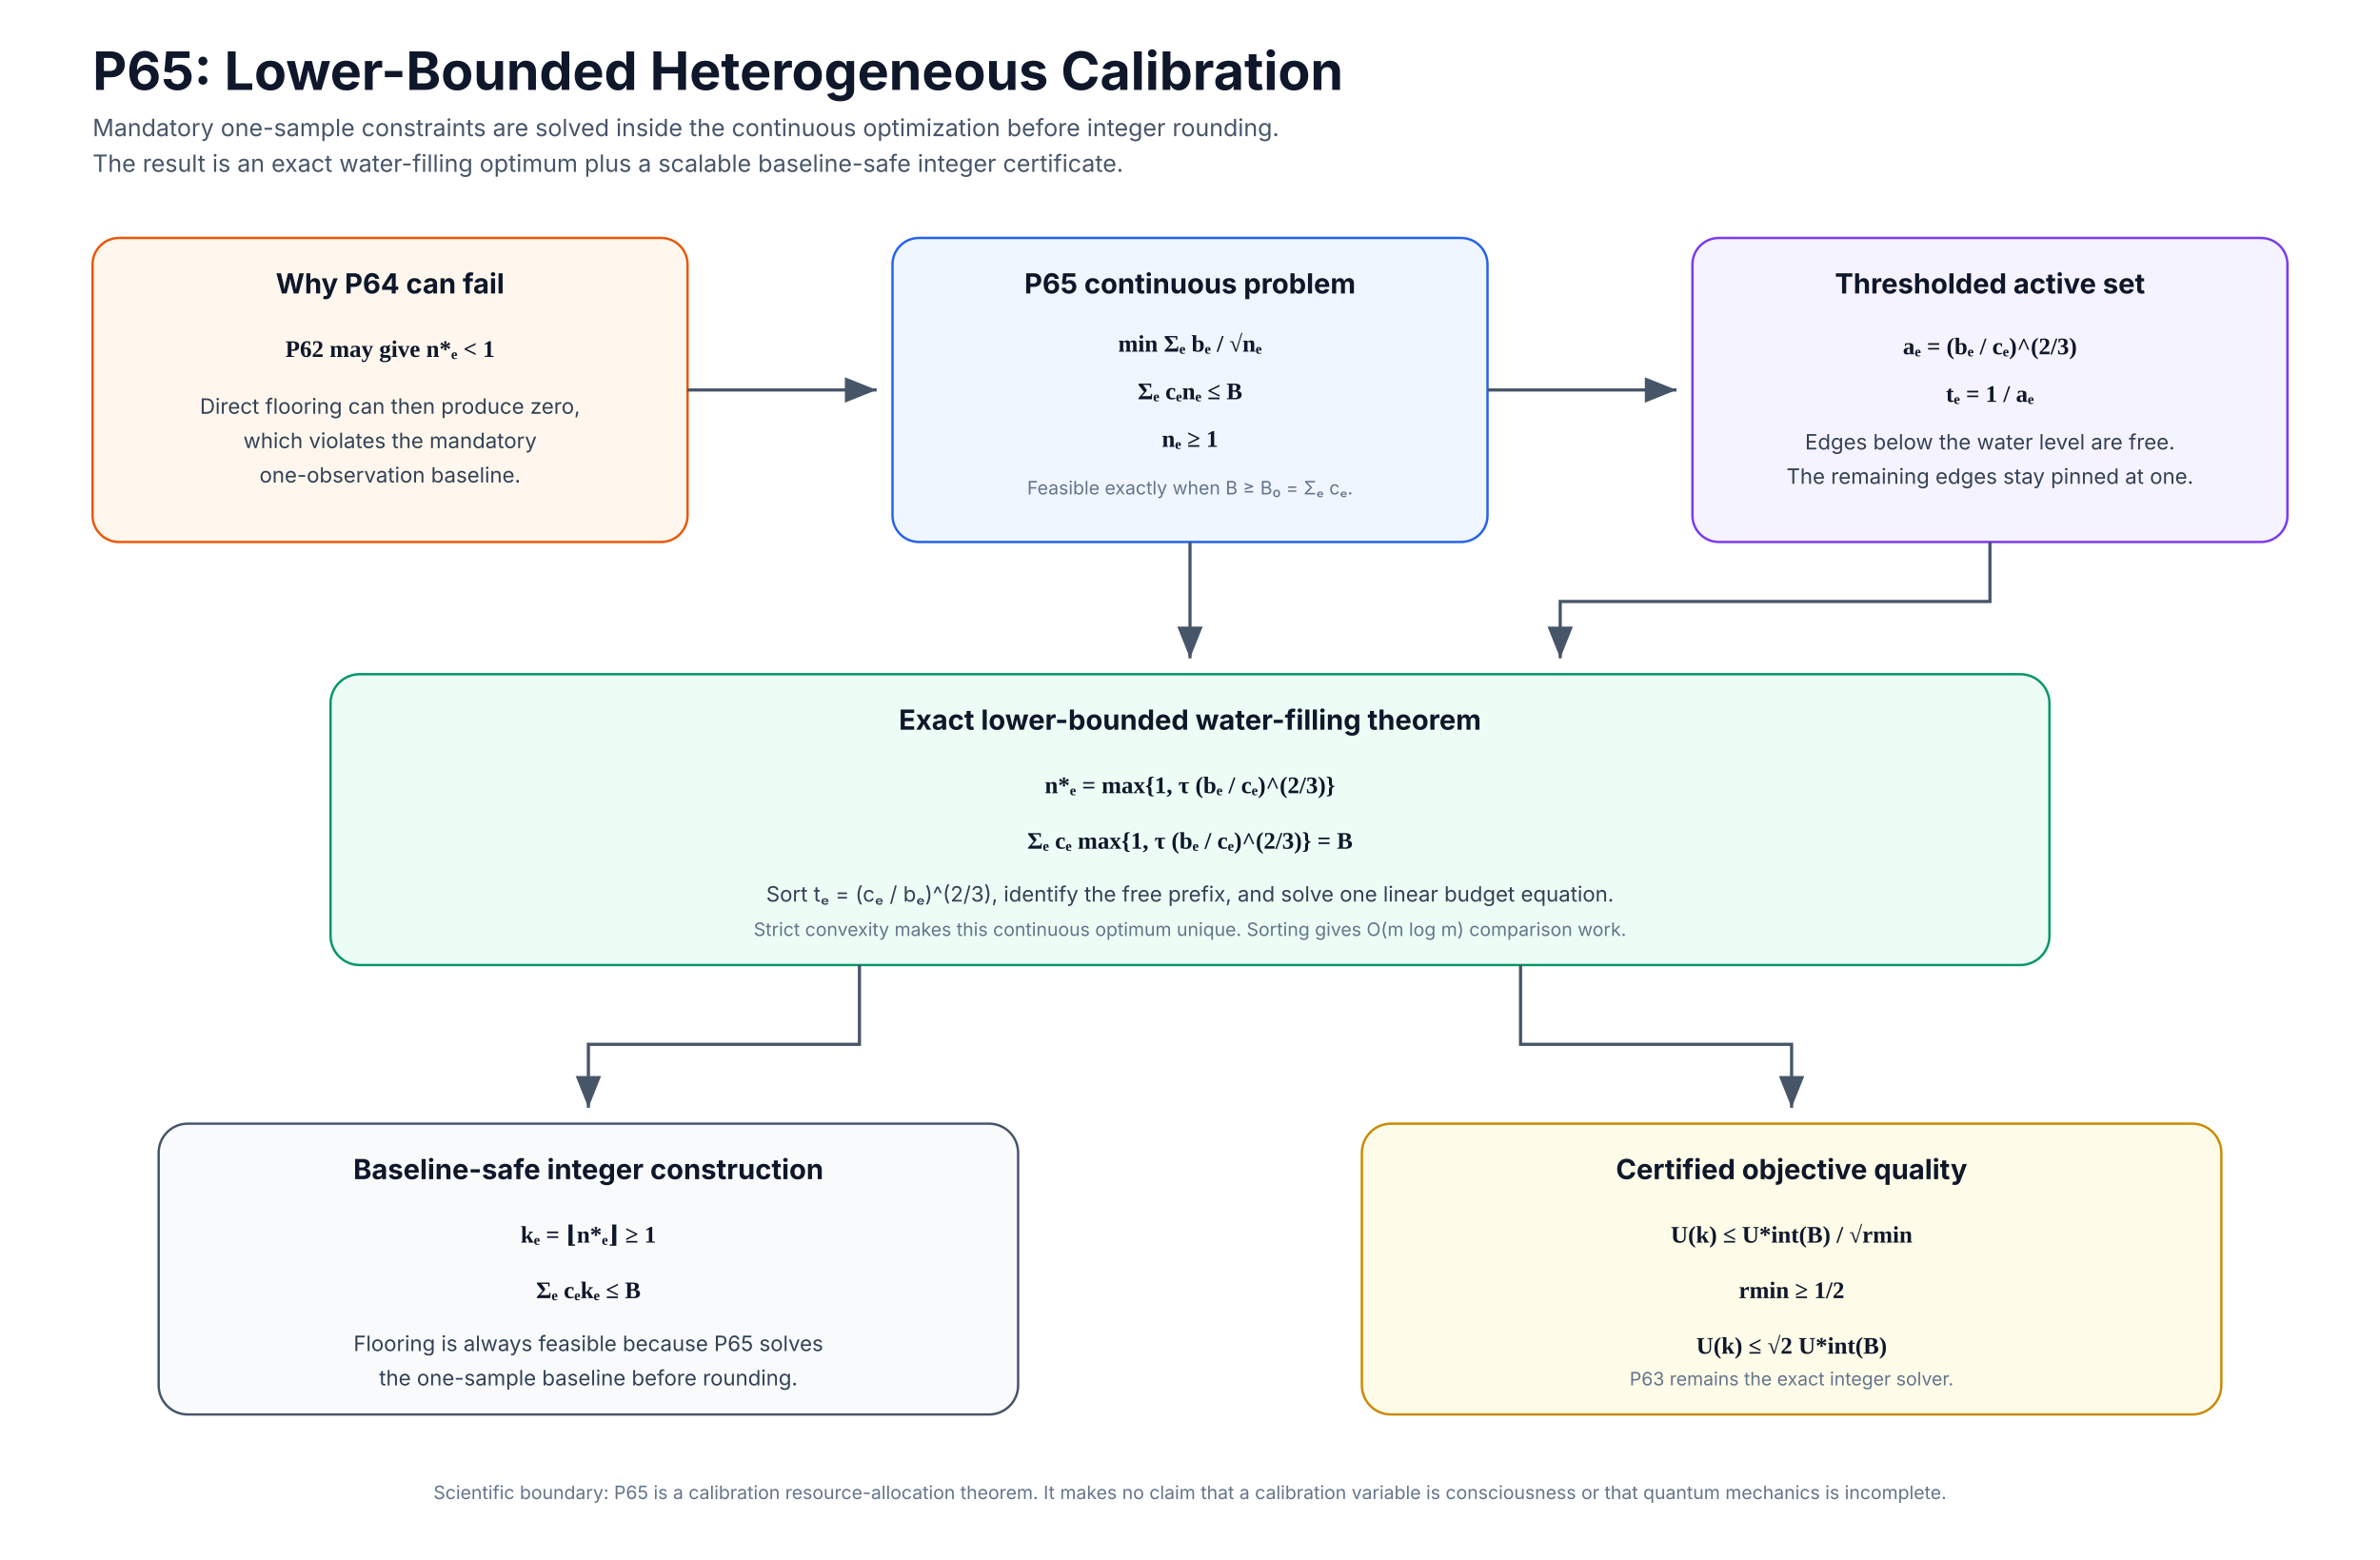
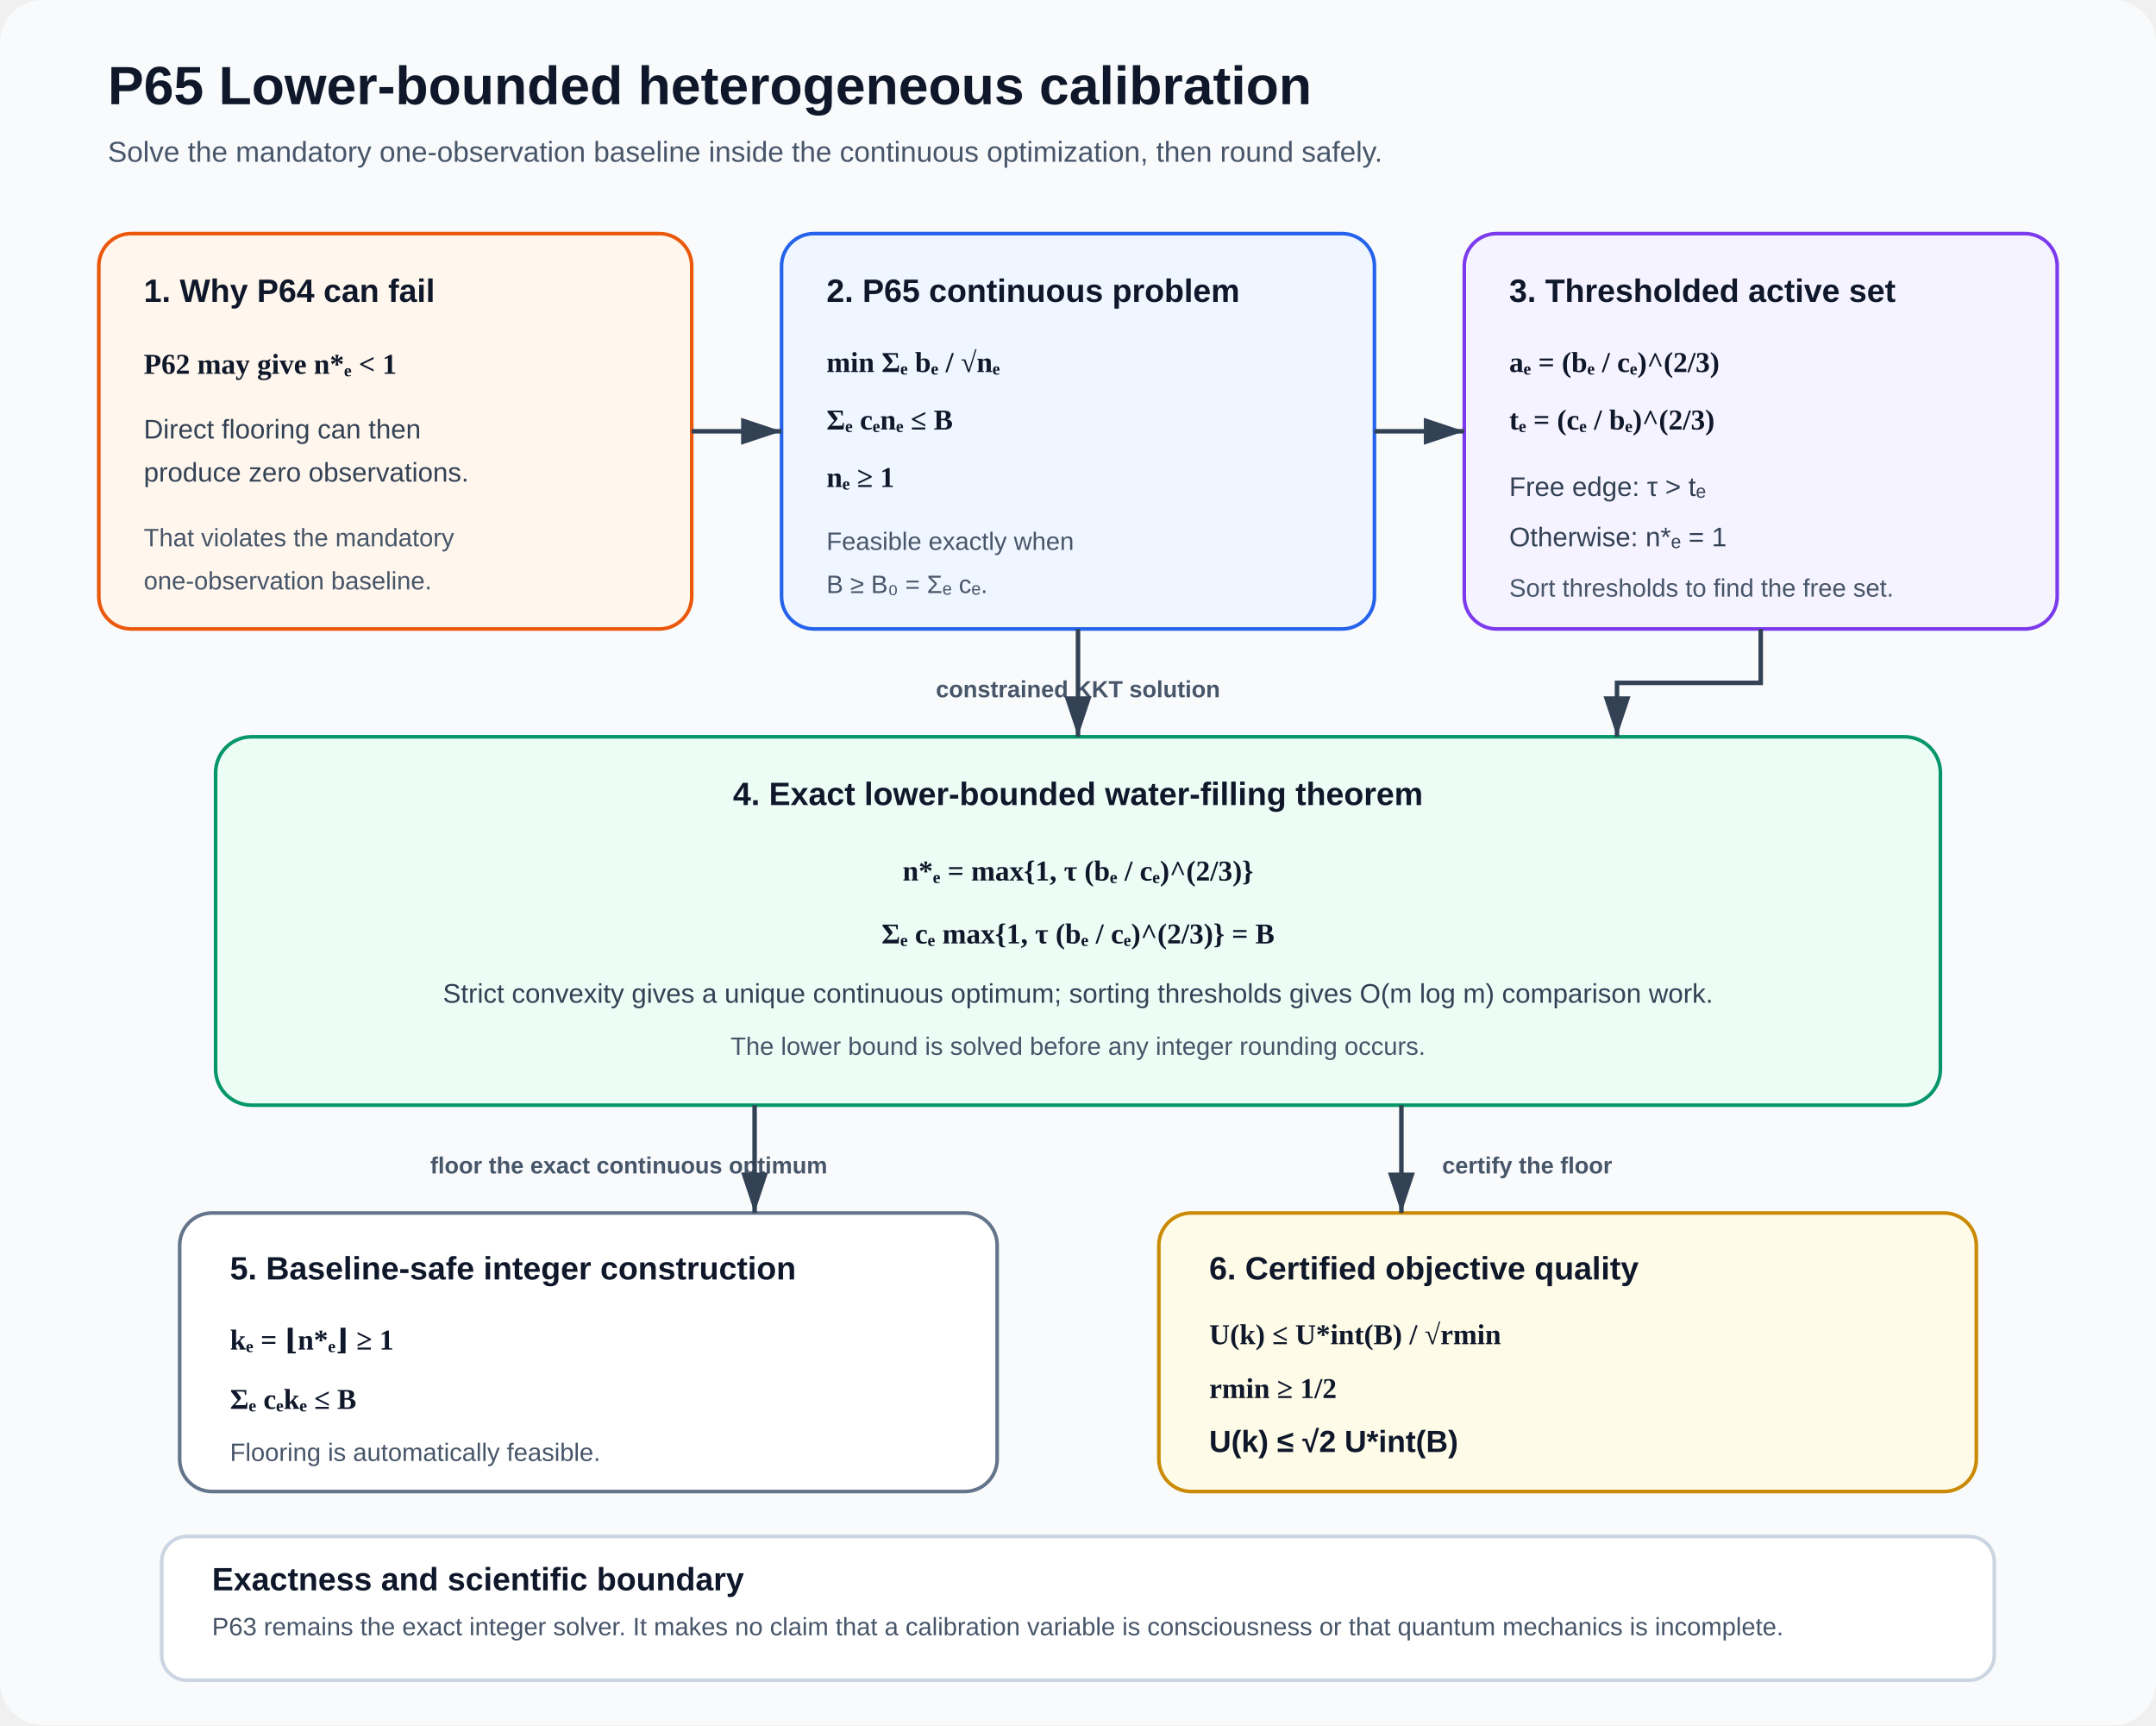
- <svg xmlns="http://www.w3.org/2000/svg" width="1800" height="1180" viewBox="0 0 1800 1180" role="img" aria-labelledby="title desc">
+ <svg xmlns="http://www.w3.org/2000/svg" width="1200" height="960" viewBox="0 0 1200 960" role="img" aria-labelledby="title desc">
  <defs>
-     <marker id="arrow" markerWidth="12" markerHeight="12" refX="10" refY="4" orient="auto">
-       <path d="M0 0 L0 8 L10 4 z" fill="#475569" />
+     <marker id="arrow" markerWidth="10" markerHeight="10" refX="9" refY="3" orient="auto" markerUnits="strokeWidth">
+       <path d="M0,0 L0,6 L9,3 z" fill="#334155" />
    </marker>
    <style>
-       .title{font:700 40px Inter,Segoe UI,Arial,sans-serif;fill:#0f172a}
-       .subtitle{font:400 18px Inter,Segoe UI,Arial,sans-serif;fill:#475569}
-       .head{font:700 21px Inter,Segoe UI,Arial,sans-serif;fill:#0f172a}
-       .body{font:400 16px Inter,Segoe UI,Arial,sans-serif;fill:#334155}
-       .small{font:400 14px Inter,Segoe UI,Arial,sans-serif;fill:#64748b}
-       .eq{font:600 18px Georgia,'Times New Roman',serif;fill:#0f172a}
-       .arrow{stroke:#475569;stroke-width:2.4;fill:none;marker-end:url(#arrow)}
-       .card{stroke-width:1.8}
+       .title{font:700 30px Arial,sans-serif;fill:#0f172a}
+       .subtitle{font:400 16px Arial,sans-serif;fill:#475569}
+       .head{font:700 18px Arial,sans-serif;fill:#0f172a}
+       .copy{font:400 15px Arial,sans-serif;fill:#334155}
+       .small{font:400 14px Arial,sans-serif;fill:#475569}
+       .eq{font:600 16px Georgia,'Times New Roman',serif;fill:#0f172a}
+       .strong{font:700 17px Arial,sans-serif;fill:#0f172a}
+       .route{font:700 13px Arial,sans-serif;fill:#475569}
+       .arrow{stroke:#334155;stroke-width:2.5;fill:none;marker-end:url(#arrow)}
    </style>
  </defs>
-   <rect width="1800" height="1180" fill="#ffffff" />
-   <text x="70" y="68" class="title">P65: Lower-Bounded Heterogeneous Calibration</text>
-   <text x="70" y="103" class="subtitle">Mandatory one-sample constraints are solved inside the continuous optimization before integer rounding.</text>
-   <text x="70" y="130" class="subtitle">The result is an exact water-filling optimum plus a scalable baseline-safe integer certificate.</text>
-   <g id="p64-limit" data-qa-block="true" data-x="70" data-y="180" data-width="450" data-height="230">
-     <rect class="card" x="70" y="180" width="450" height="230" rx="20" fill="#fff7ed" stroke="#ea580c" />
-     <text x="295" y="222" text-anchor="middle" class="head">Why P64 can fail</text>
-     <text x="295" y="270" text-anchor="middle" class="eq">P62 may give n*ₑ &lt; 1</text>
-     <text x="295" y="313" text-anchor="middle" class="body">Direct flooring can then produce zero,</text>
-     <text x="295" y="339" text-anchor="middle" class="body">which violates the mandatory</text>
-     <text x="295" y="365" text-anchor="middle" class="body">one-observation baseline.</text>
+   <rect width="1200" height="960" rx="24" fill="#f8fafc" />
+   <text x="60" y="58" class="title">P65  Lower-bounded heterogeneous calibration</text>
+   <text x="60" y="90" class="subtitle">Solve the mandatory one-observation baseline inside the continuous optimization, then round safely.</text>
+   <g id="block-p64-limit" data-x="55" data-y="130" data-w="330" data-h="220">
+     <rect x="55" y="130" width="330" height="220" rx="18" fill="#fff7ed" stroke="#ea580c" stroke-width="2" />
+     <text x="80" y="168" class="head">1. Why P64 can fail</text>
+     <text x="80" y="208" class="eq">P62 may give n*ₑ &lt; 1</text>
+     <text x="80" y="244" class="copy">Direct flooring can then</text>
+     <text x="80" y="268" class="copy">produce zero observations.</text>
+     <text x="80" y="304" class="small">That violates the mandatory</text>
+     <text x="80" y="328" class="small">one-observation baseline.</text>
  </g>
-   <g id="lower-bounded-problem" data-qa-block="true" data-x="675" data-y="180" data-width="450" data-height="230">
-     <rect class="card" x="675" y="180" width="450" height="230" rx="20" fill="#eff6ff" stroke="#2563eb" />
-     <text x="900" y="222" text-anchor="middle" class="head">P65 continuous problem</text>
-     <text x="900" y="266" text-anchor="middle" class="eq">min Σₑ bₑ / √nₑ</text>
-     <text x="900" y="302" text-anchor="middle" class="eq">Σₑ cₑnₑ ≤ B</text>
-     <text x="900" y="338" text-anchor="middle" class="eq">nₑ ≥ 1</text>
-     <text x="900" y="374" text-anchor="middle" class="small">Feasible exactly when B ≥ B₀ = Σₑ cₑ.</text>
+   <g id="block-problem" data-x="435" data-y="130" data-w="330" data-h="220">
+     <rect x="435" y="130" width="330" height="220" rx="18" fill="#eff6ff" stroke="#2563eb" stroke-width="2" />
+     <text x="460" y="168" class="head">2. P65 continuous problem</text>
+     <text x="460" y="207" class="eq">min Σₑ bₑ / √nₑ</text>
+     <text x="460" y="239" class="eq">Σₑ cₑnₑ ≤ B</text>
+     <text x="460" y="271" class="eq">nₑ ≥ 1</text>
+     <text x="460" y="306" class="small">Feasible exactly when</text>
+     <text x="460" y="330" class="small">B ≥ B₀ = Σₑ cₑ.</text>
  </g>
-   <g id="active-set" data-qa-block="true" data-x="1280" data-y="180" data-width="450" data-height="230">
-     <rect class="card" x="1280" y="180" width="450" height="230" rx="20" fill="#f5f3ff" stroke="#7c3aed" />
-     <text x="1505" y="222" text-anchor="middle" class="head">Thresholded active set</text>
-     <text x="1505" y="268" text-anchor="middle" class="eq">aₑ = (bₑ / cₑ)^(2/3)</text>
-     <text x="1505" y="304" text-anchor="middle" class="eq">tₑ = 1 / aₑ</text>
-     <text x="1505" y="340" text-anchor="middle" class="body">Edges below the water level are free.</text>
-     <text x="1505" y="366" text-anchor="middle" class="body">The remaining edges stay pinned at one.</text>
+   <g id="block-active" data-x="815" data-y="130" data-w="330" data-h="220">
+     <rect x="815" y="130" width="330" height="220" rx="18" fill="#f5f3ff" stroke="#7c3aed" stroke-width="2" />
+     <text x="840" y="168" class="head">3. Thresholded active set</text>
+     <text x="840" y="207" class="eq">aₑ = (bₑ / cₑ)^(2/3)</text>
+     <text x="840" y="239" class="eq">tₑ = (cₑ / bₑ)^(2/3)</text>
+     <text x="840" y="276" class="copy">Free edge: τ &gt; tₑ</text>
+     <text x="840" y="304" class="copy">Otherwise: n*ₑ = 1</text>
+     <text x="840" y="332" class="small">Sort thresholds to find the free set.</text>
  </g>
-   <path class="arrow" d="M520 295 H663" data-from="p64-limit" data-to="lower-bounded-problem" />
-   <path class="arrow" d="M1125 295 H1268" data-from="lower-bounded-problem" data-to="active-set" />
-   <g id="water-filling" data-qa-block="true" data-x="250" data-y="510" data-width="1300" data-height="220">
-     <rect class="card" x="250" y="510" width="1300" height="220" rx="22" fill="#ecfdf5" stroke="#059669" />
-     <text x="900" y="552" text-anchor="middle" class="head">Exact lower-bounded water-filling theorem</text>
-     <text x="900" y="600" text-anchor="middle" class="eq">n*ₑ = max{1, τ (bₑ / cₑ)^(2/3)}</text>
-     <text x="900" y="642" text-anchor="middle" class="eq">Σₑ cₑ max{1, τ (bₑ / cₑ)^(2/3)} = B</text>
-     <text x="900" y="682" text-anchor="middle" class="body">Sort tₑ = (cₑ / bₑ)^(2/3), identify the free prefix, and solve one linear budget equation.</text>
-     <text x="900" y="708" text-anchor="middle" class="small">Strict convexity makes this continuous optimum unique. Sorting gives O(m log m) comparison work.</text>
+   <path id="arrow-1" class="arrow" d="M385 240 H435" data-source="block-p64-limit" data-target="block-problem" />
+   <path id="arrow-2" class="arrow" d="M765 240 H815" data-source="block-problem" data-target="block-active" />
+   <text x="600" y="388" class="route" text-anchor="middle">constrained KKT solution</text>
+   <g id="block-water" data-x="120" data-y="410" data-w="960" data-h="205">
+     <rect x="120" y="410" width="960" height="205" rx="20" fill="#ecfdf5" stroke="#059669" stroke-width="2" />
+     <text x="600" y="448" text-anchor="middle" class="head">4. Exact lower-bounded water-filling theorem</text>
+     <text x="600" y="490" text-anchor="middle" class="eq">n*ₑ = max{1, τ (bₑ / cₑ)^(2/3)}</text>
+     <text x="600" y="525" text-anchor="middle" class="eq">Σₑ cₑ max{1, τ (bₑ / cₑ)^(2/3)} = B</text>
+     <text x="600" y="558" text-anchor="middle" class="copy">Strict convexity gives a unique continuous optimum; sorting thresholds gives O(m log m) comparison work.</text>
+     <text x="600" y="587" text-anchor="middle" class="small">The lower bound is solved before any integer rounding occurs.</text>
  </g>
-   <path class="arrow" d="M900 410 V498" data-from="lower-bounded-problem" data-to="water-filling" />
-   <path class="arrow" d="M1505 410 V455 H1180 V498" data-from="active-set" data-to="water-filling" />
-   <g id="integer-floor" data-qa-block="true" data-x="120" data-y="850" data-width="650" data-height="220">
-     <rect class="card" x="120" y="850" width="650" height="220" rx="22" fill="#f8fafc" stroke="#475569" />
-     <text x="445" y="892" text-anchor="middle" class="head">Baseline-safe integer construction</text>
-     <text x="445" y="940" text-anchor="middle" class="eq">kₑ = ⌊n*ₑ⌋ ≥ 1</text>
-     <text x="445" y="982" text-anchor="middle" class="eq">Σₑ cₑkₑ ≤ B</text>
-     <text x="445" y="1022" text-anchor="middle" class="body">Flooring is always feasible because P65 solves</text>
-     <text x="445" y="1048" text-anchor="middle" class="body">the one-sample baseline before rounding.</text>
+   <path id="arrow-3" class="arrow" d="M600 350 V410" data-source="block-problem" data-target="block-water" />
+   <path id="arrow-4" class="arrow" d="M980 350 V380 H900 V410" data-source="block-active" data-target="block-water" />
+   <text x="350" y="653" class="route" text-anchor="middle">floor the exact continuous optimum</text>
+   <text x="850" y="653" class="route" text-anchor="middle">certify the floor</text>
+   <g id="block-floor" data-x="100" data-y="675" data-w="455" data-h="155">
+     <rect x="100" y="675" width="455" height="155" rx="18" fill="#ffffff" stroke="#64748b" stroke-width="2" />
+     <text x="128" y="712" class="head">5. Baseline-safe integer construction</text>
+     <text x="128" y="751" class="eq">kₑ = ⌊n*ₑ⌋ ≥ 1</text>
+     <text x="128" y="784" class="eq">Σₑ cₑkₑ ≤ B</text>
+     <text x="128" y="813" class="small">Flooring is automatically feasible.</text>
  </g>
-   <g id="certificates" data-qa-block="true" data-x="1030" data-y="850" data-width="650" data-height="220">
-     <rect class="card" x="1030" y="850" width="650" height="220" rx="22" fill="#fefce8" stroke="#ca8a04" />
-     <text x="1355" y="892" text-anchor="middle" class="head">Certified objective quality</text>
-     <text x="1355" y="940" text-anchor="middle" class="eq">U(k) ≤ U*int(B) / √rmin</text>
-     <text x="1355" y="982" text-anchor="middle" class="eq">rmin ≥ 1/2</text>
-     <text x="1355" y="1024" text-anchor="middle" class="eq">U(k) ≤ √2 U*int(B)</text>
-     <text x="1355" y="1048" text-anchor="middle" class="small">P63 remains the exact integer solver.</text>
+   <g id="block-certificate" data-x="645" data-y="675" data-w="455" data-h="155">
+     <rect x="645" y="675" width="455" height="155" rx="18" fill="#fefce8" stroke="#ca8a04" stroke-width="2" />
+     <text x="673" y="712" class="head">6. Certified objective quality</text>
+     <text x="673" y="748" class="eq">U(k) ≤ U*int(B) / √rmin</text>
+     <text x="673" y="778" class="eq">rmin ≥ 1/2</text>
+     <text x="673" y="808" class="strong">U(k) ≤ √2 U*int(B)</text>
  </g>
-   <path class="arrow" d="M650 730 V790 H445 V838" data-from="water-filling" data-to="integer-floor" />
-   <path class="arrow" d="M1150 730 V790 H1355 V838" data-from="water-filling" data-to="certificates" />
-   <text x="900" y="1134" text-anchor="middle" class="small">Scientific boundary: P65 is a calibration resource-allocation theorem. It makes no claim that a calibration variable is consciousness or that quantum mechanics is incomplete.</text>
+   <path id="arrow-5" class="arrow" d="M420 615 V675" data-source="block-water" data-target="block-floor" />
+   <path id="arrow-6" class="arrow" d="M780 615 V675" data-source="block-water" data-target="block-certificate" />
+   <g id="block-boundary" data-x="90" data-y="855" data-w="1020" data-h="80">
+     <rect x="90" y="855" width="1020" height="80" rx="14" fill="#ffffff" stroke="#cbd5e1" stroke-width="2" />
+     <text x="118" y="885" class="head">Exactness and scientific boundary</text>
+     <text x="118" y="910" class="small">P63 remains the exact integer solver. It makes no claim that a calibration variable is consciousness or that quantum mechanics is incomplete.</text>
+   </g>
</svg>
